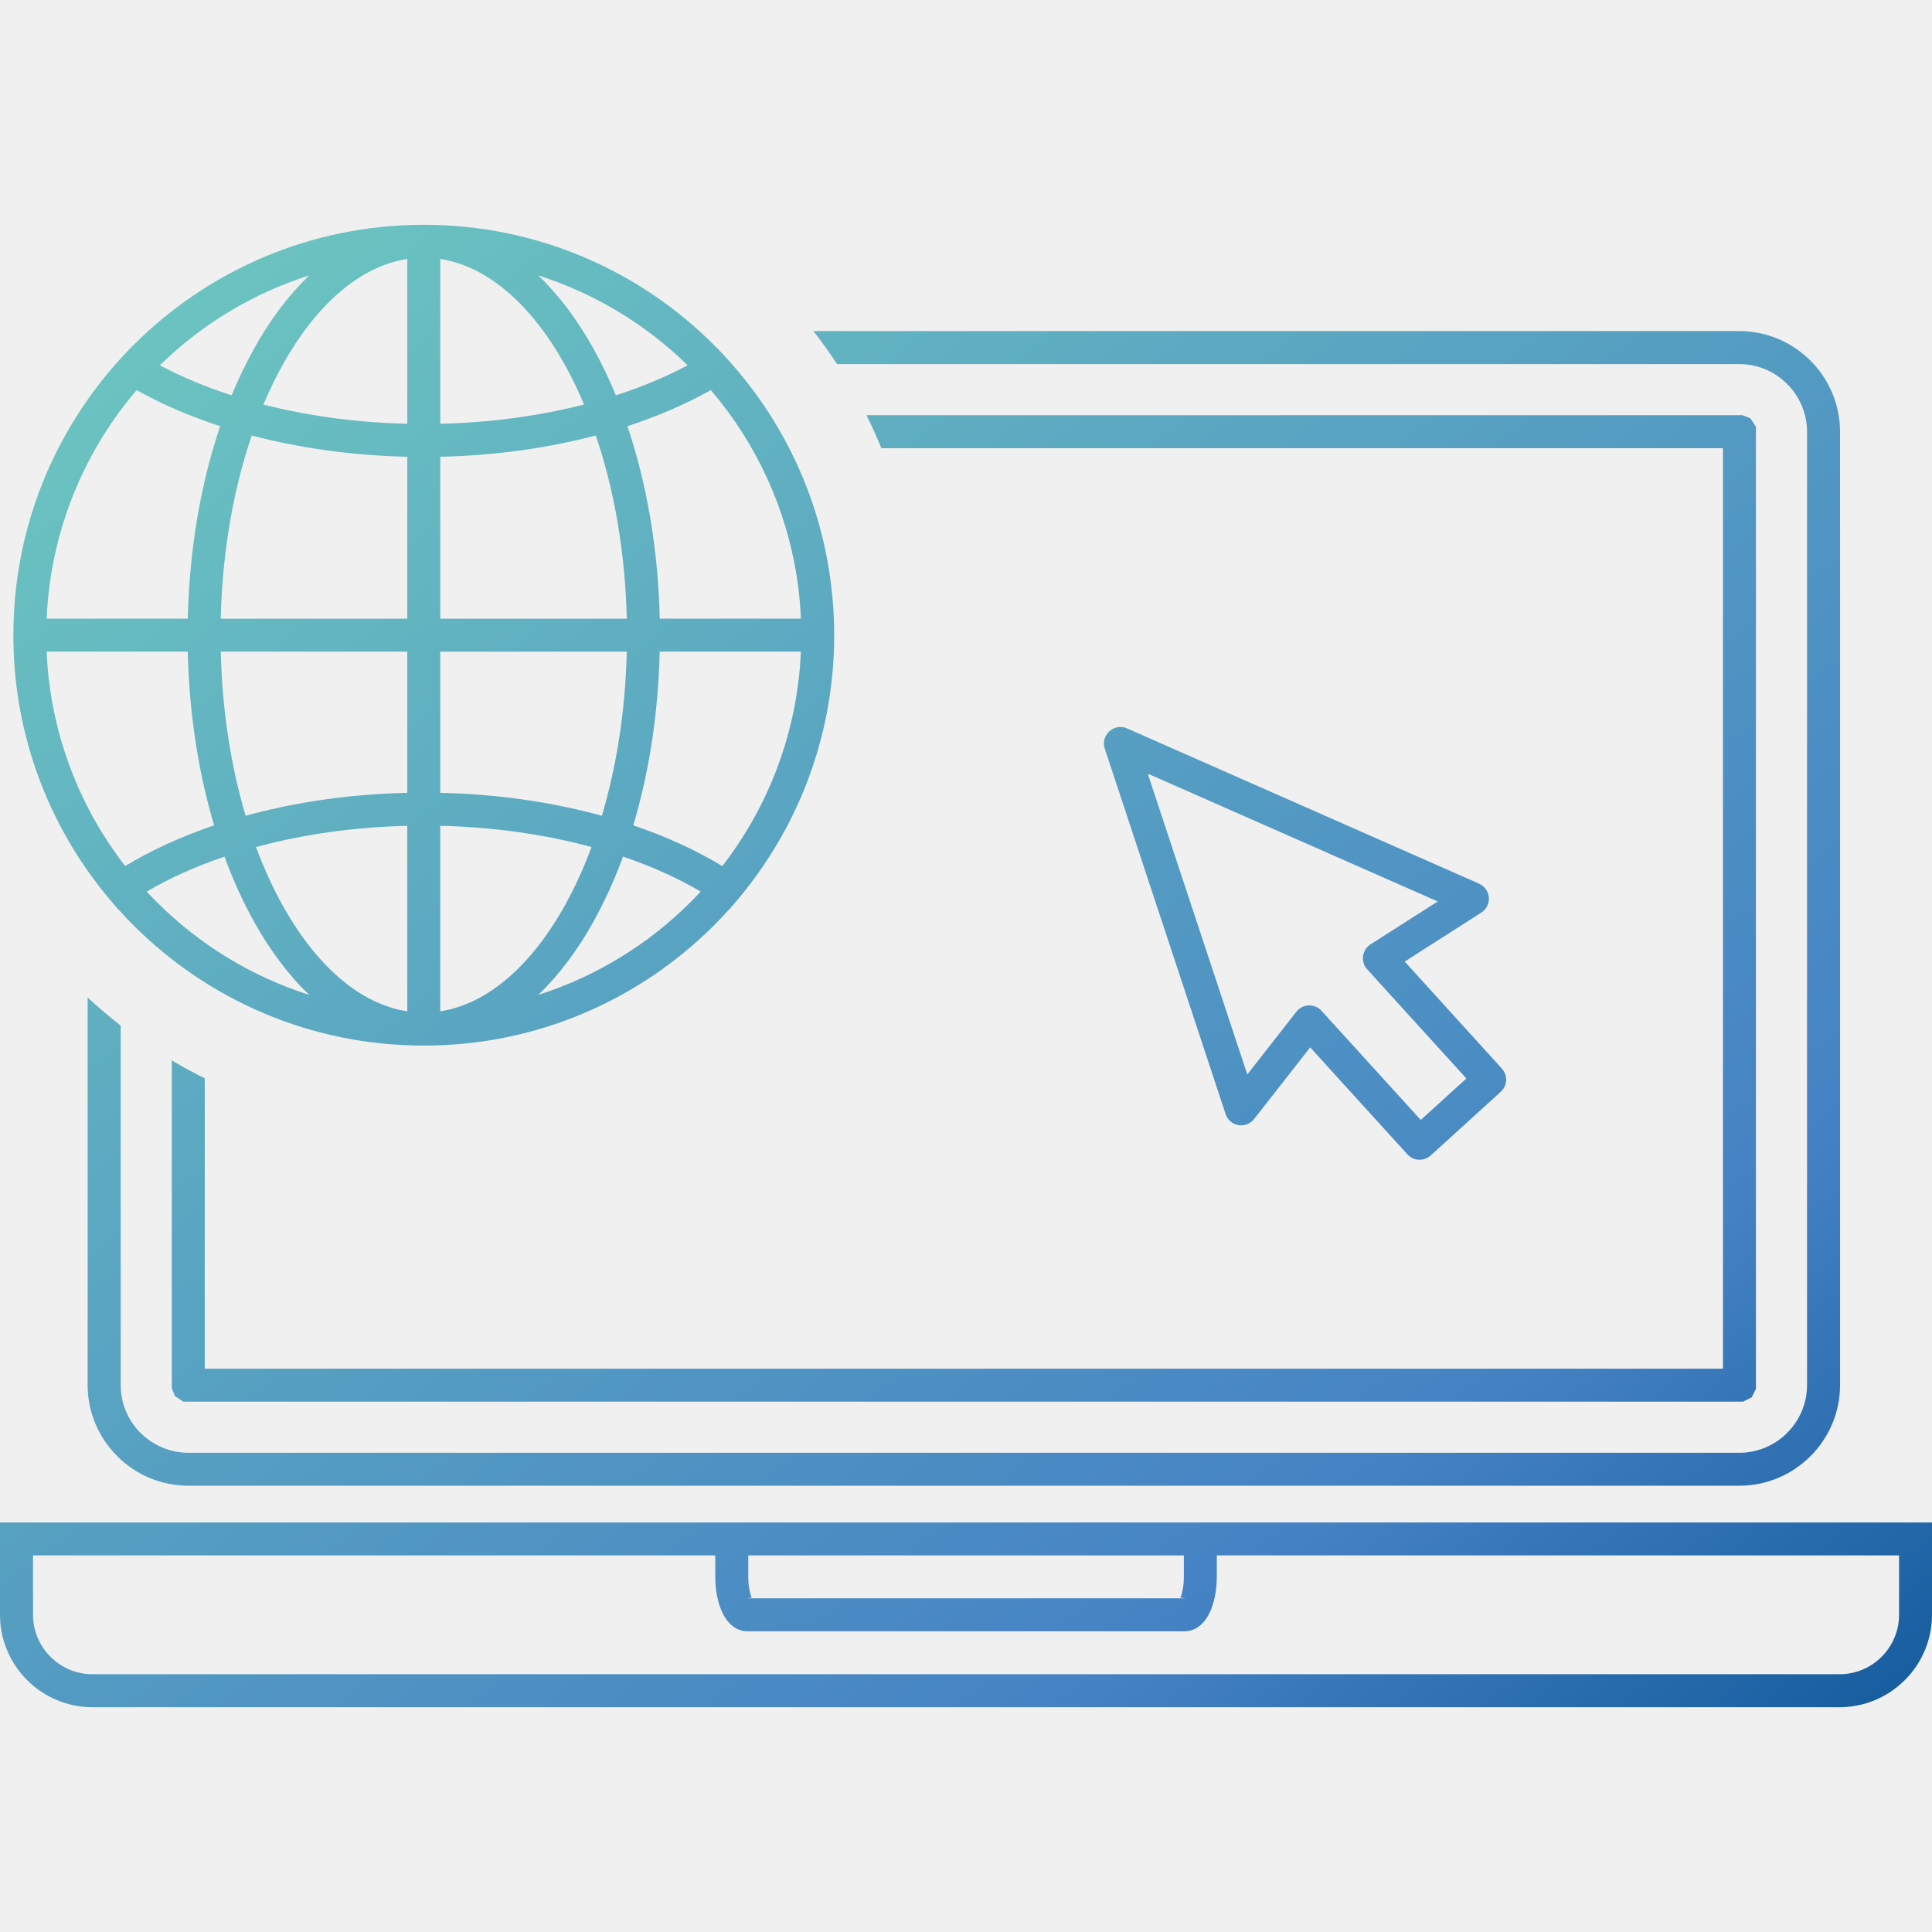
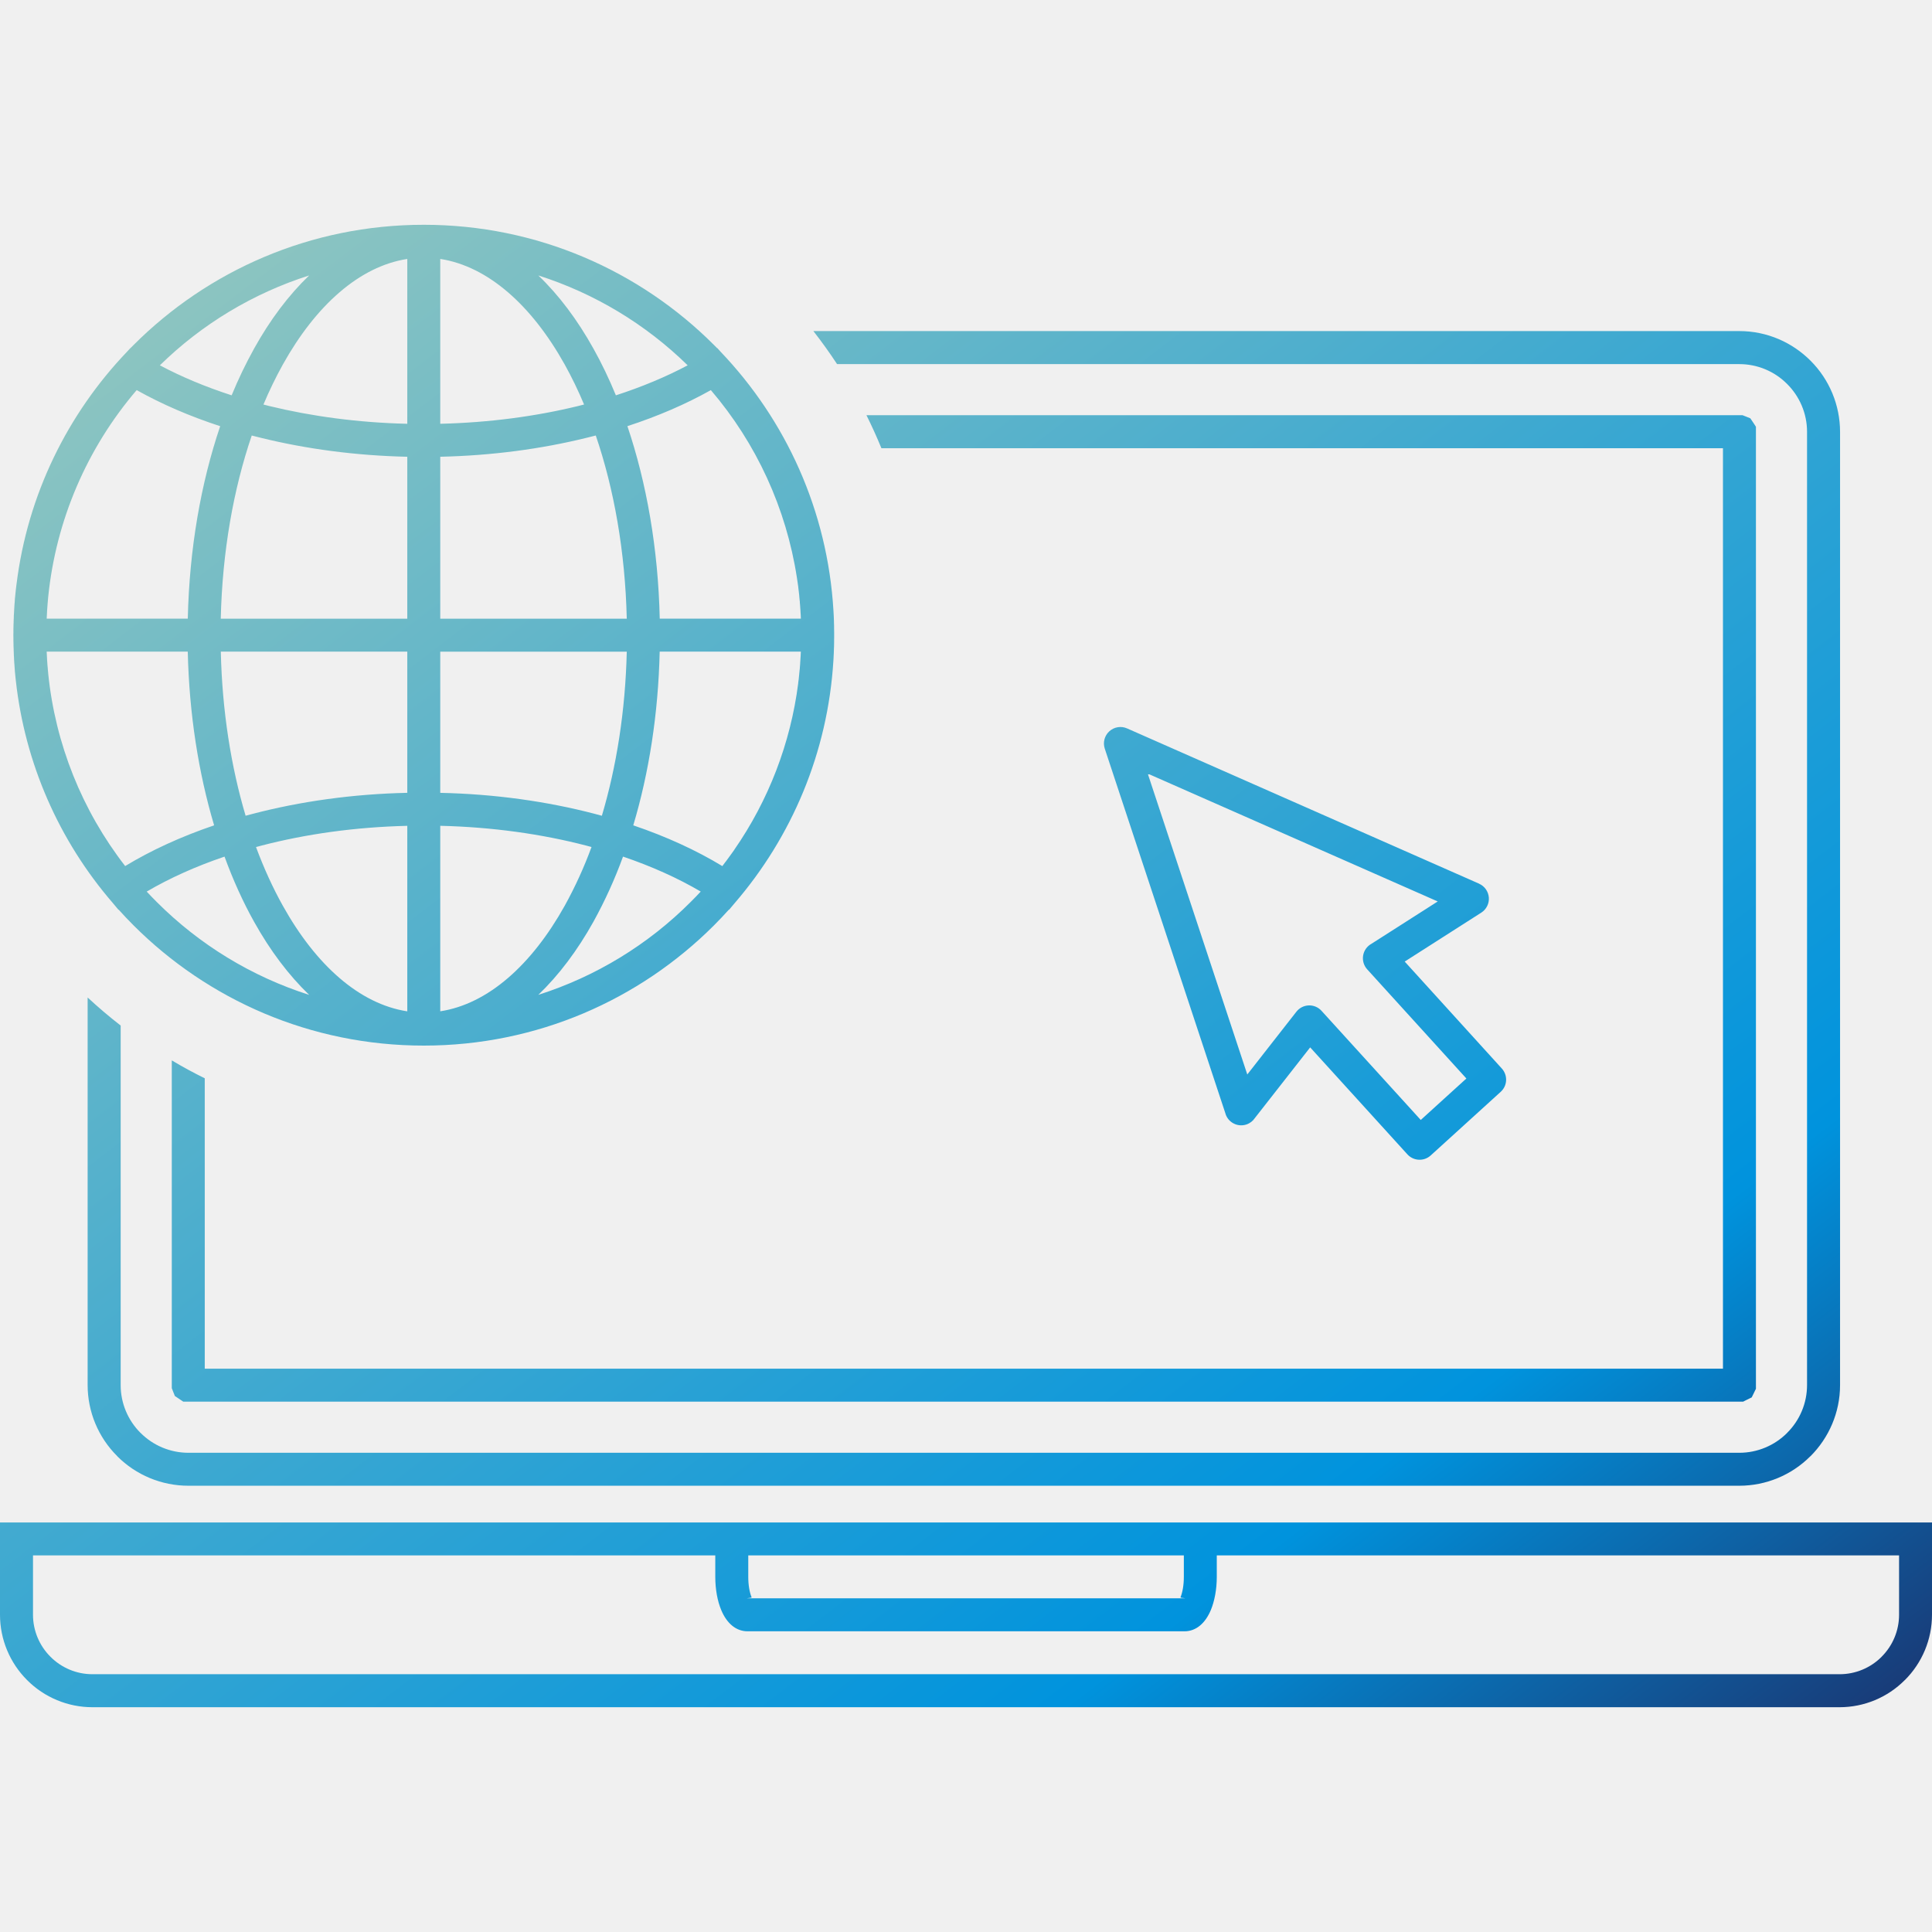
<svg xmlns="http://www.w3.org/2000/svg" width="200" height="200" fill="none">
-   <g clip-path="url(#clip0)">
-     <path d="M1.71 157.603H200v9.561a9.544 9.544 0 01-2.81 6.757h-.005a9.518 9.518 0 01-6.745 2.81H9.562a9.544 9.544 0 01-6.758-2.81A9.554 9.554 0 010 167.164v-9.561h1.71zm54.015-129.09c2.12 2.023 4.043 4.587 5.71 7.578.841 1.5 1.616 3.12 2.321 4.833 2.704-.876 5.197-1.92 7.432-3.106a39.05 39.05 0 00-15.463-9.305zm18.512 7.522l.015-.004.336.372c6.747 7.06 11.083 16.444 11.692 26.832l.014.25.014.248.01.251.01.242v.01l.005.25.01.252v.251l.004.212v.04l.005.256v.492l-.005.233v.241l-.004.238-.005.236-.01.233-.015.473v.005l-.014.231-.01.238-.014.236c-.578 9.587-4.341 18.317-10.236 25.155l-.564.67-.02-.014a41.898 41.898 0 01-1.545 1.63c-7.689 7.689-18.31 12.446-30.042 12.446-11.731 0-22.355-4.757-30.043-12.446a40.249 40.249 0 01-1.545-1.63l-.019.014-.583-.7a42.278 42.278 0 01-10.04-23.023l-.026-.236-.045-.463-.02-.196-.005-.035-.014-.238-.019-.231-.015-.238-.019-.231-.005-.107-.01-.126-.009-.236-.01-.18-.005-.055-.014-.448-.005-.026v-.015l-.004-.22-.01-.233-.005-.09v-.146l-.006-.237-.004-.165v-.309l-.005-.242.005-.25v-.297l.004-.211.006-.252v-.08l.01-.171.01-.377.009-.125.004-.252.01-.166.006-.08.014-.252.01-.21.004-.047.014-.24.016-.252h.004l.02-.252.013-.247.076-.739.026-.252.03-.245.031-.242C2.848 51.207 7.002 42.84 13.16 36.4l.332-.362.01.005.326-.328c7.69-7.693 18.312-12.446 30.043-12.446 11.73 0 22.355 4.753 30.043 12.446l.327.328-.004-.008zm-1.695 56.26c-2.378-1.396-5.082-2.613-8.047-3.62a47.722 47.722 0 01-3.062 6.74c-1.665 2.987-3.59 5.545-5.71 7.573a39.015 39.015 0 0015.768-9.61c.358-.354.706-.716 1.048-1.084h.002zM32.005 102.99c-2.113-2.029-4.042-4.587-5.705-7.573-1.147-2.054-2.171-4.315-3.057-6.74-2.97 1.006-5.674 2.223-8.056 3.62.342.367.694.73 1.047 1.083a39.066 39.066 0 0015.77 9.61zM16.549 37.818c2.234 1.187 4.726 2.23 7.43 3.106a46.349 46.349 0 012.322-4.833c1.66-2.99 3.59-5.555 5.705-7.578a39.018 39.018 0 00-15.456 9.305h-.002zm-2.402 2.567a38.933 38.933 0 00-9.153 21.37l-.005.049-.036.402-.004.04-.03.368-.01.131-.005.07-.014.202-.016.206v.015l-.024.498-.006.1-.01.206H19.44c.162-7.256 1.365-14.053 3.353-19.923-3.168-1.032-6.067-2.291-8.645-3.736v.002zM4.832 67.458c.01.256.019.514.04.765v.035l.035.499v.035l.036.372.005.09.009.1.035.373v.014a38.852 38.852 0 007.966 19.913c2.699-1.637 5.8-3.056 9.208-4.215-1.611-5.407-2.582-11.516-2.729-17.985H4.832v.004zm69.945 22.199l.116-.151V89.5l.111-.147.111-.146.066-.08.051-.073.443-.608.059-.08.268-.378v-.005a38.899 38.899 0 006.63-17.258v-.056l.026-.191.026-.18.004-.06.014-.13.031-.31.005-.053v-.015l.02-.186.019-.188.014-.1.005-.09.015-.187.014-.186.01-.147v-.045l.014-.188.01-.156v-.035l.015-.191.01-.193.004-.075.005-.111.01-.196H68.291c-.147 6.469-1.118 12.576-2.735 17.983 3.415 1.159 6.517 2.579 9.215 4.216h.005zm7.718-29.858a38.994 38.994 0 00-8.907-19.415c-2.577 1.446-5.483 2.704-8.639 3.731 1.983 5.878 3.187 12.668 3.347 19.928h14.61l-.009-.205-.004-.1-.005-.107-.014-.2-.01-.193v-.014l-.015-.207-.014-.201-.014-.202-.02-.206-.005-.161-.01-.04-.019-.201-.02-.202-.004-.05-.01-.151-.026-.202-.014-.135-.005-.066-.01-.046-.04-.352v-.026l-.025-.18-.118-.797zm-36.92-32.993V43.87c5.08-.122 9.903-.77 14.293-1.844l.595-.151a41.833 41.833 0 00-2-4.134c-3.423-6.132-7.94-10.17-12.889-10.936v.001zm0 20.477v16.763h19.308c-.166-6.943-1.314-13.414-3.208-18.962a47.1 47.1 0 01-.993.247c-4.662 1.147-9.762 1.832-15.11 1.952h.002zm0 20.175v14.617c5.669.12 11.066.89 15.96 2.165l.77.207c1.516-5.086 2.432-10.851 2.578-16.988H45.574v-.001zm0 18.03v19.202c4.948-.761 9.465-4.799 12.889-10.936a43.55 43.55 0 002.77-6.072l-.55-.147c-4.606-1.198-9.712-1.919-15.11-2.049v.001zm-3.413 19.203V85.489c-5.398.13-10.504.851-15.105 2.049l-.555.148c.816 2.194 1.742 4.223 2.774 6.072 3.42 6.137 7.931 10.175 12.886 10.936v-.003zm0-22.616V67.458H22.858c.14 6.137 1.057 11.902 2.568 16.987l.775-.206c4.893-1.274 10.286-2.044 15.961-2.166v.002zm0-18.03V47.284c-5.348-.12-10.448-.805-15.116-1.952-.332-.08-.664-.16-.985-.247-1.893 5.549-3.047 12.02-3.208 18.962h19.309zm0-20.175V26.806c-4.955.766-9.467 4.804-12.886 10.936a42.529 42.529 0 00-2.004 4.134l.59.153c4.395 1.072 9.219 1.722 14.3 1.842v-.001zm76.649 36.21l10.308 31.151 5.08-6.495a1.7 1.7 0 012.602-.099l10.276 11.302 2.356-2.144 2.367-2.149-10.272-11.304a1.708 1.708 0 01.453-2.647l6.852-4.377-30.023-13.236.002-.001h-.001zm8.062 35.239l-12.507-37.817a1.706 1.706 0 012.306-2.099l36.447 16.076v.005a1.704 1.704 0 01.226 2.99l-7.93 5.067 10.053 11.072c.635.7.584 1.777-.111 2.408l-3.626 3.297-3.625 3.293a1.707 1.707 0 01-2.411-.111l-10.066-11.076-5.725 7.314c-.2.301-.502.544-.881.67a1.708 1.708 0 01-2.154-1.087l.003-.002h.001zm-37.182-72.34h90.689l.318.126h.005l.492.2.292.434.005.005.282.433v99.59l-.187.377v.005l-.251.509-.509.251h-.005l-.378.192H18.975l-.427-.287-.006-.005-.438-.292-.196-.492v-.005l-.125-.318v-33.931a47.567 47.567 0 003.413 1.853v30.06h157.165V46.398H91.243a51.826 51.826 0 00-1.55-3.42h-.001zm-5.49-8.706h95.859c2.865 0 5.474 1.173 7.362 3.062a10.417 10.417 0 013.06 7.362v98.688c0 2.865-1.177 5.473-3.06 7.361h-.01a10.392 10.392 0 01-7.351 3.057H19.495a10.4 10.4 0 01-7.361-3.057v-.009a10.362 10.362 0 01-3.062-7.35V103.26a50.543 50.543 0 003.42 2.904v37.223a6.98 6.98 0 002.053 4.944h.005a6.986 6.986 0 004.945 2.06h160.566a6.988 6.988 0 004.946-2.06v-.005a6.966 6.966 0 002.058-4.939v-98.69c0-1.923-.791-3.68-2.058-4.944a6.963 6.963 0 00-4.946-2.06H86.654a51.469 51.469 0 00-2.451-3.418l-.002-.002zm41.76 126.743v2.221c0 1.304-.238 2.523-.614 3.429-.569 1.365-1.526 2.206-2.73 2.206H77.389c-1.209 0-2.165-.841-2.73-2.206-.381-.906-.613-2.125-.613-3.429v-2.221H3.416v6.149a6.14 6.14 0 001.808 4.341 6.118 6.118 0 004.34 1.808h180.879a6.13 6.13 0 004.34-1.803v-.005a6.136 6.136 0 001.808-4.341v-6.149h-70.63zm-48.501 0v2.221c0 .856.135 1.606.348 2.12.01.02-.036.031-.1.041l-.135.059h44.861l-.136-.059c-.066-.01-.099-.02-.094-.041.21-.514.347-1.258.347-2.12v-2.221H77.46zm45.157 4.441c.228 0-.135-.026-.323-.059l.136.059h.187zm-45.226 0h.18l.135-.059c-.18.041-.549.059-.317.059h.002z" fill="url(#paint0_linear)" />
-   </g>
+   <path d="M1.71 157.603H200v9.561a9.544 9.544 0 01-2.81 6.757h-.005a9.518 9.518 0 01-6.745 2.81H9.562a9.544 9.544 0 01-6.758-2.81A9.554 9.554 0 010 167.164v-9.561h1.71zm54.015-129.09c2.12 2.023 4.043 4.587 5.71 7.578.841 1.5 1.616 3.12 2.321 4.833 2.704-.876 5.197-1.92 7.432-3.106a39.05 39.05 0 00-15.463-9.305zm18.512 7.522l.015-.004.336.372c6.747 7.06 11.083 16.444 11.692 26.832l.014.25.014.248.01.251.01.242v.01l.005.25.01.252v.251l.004.212v.04l.005.256v.492l-.005.233v.241l-.004.238-.005.236-.01.233-.015.473v.005l-.014.231-.01.238-.014.236c-.578 9.587-4.341 18.317-10.236 25.155l-.564.67-.02-.014a41.898 41.898 0 01-1.545 1.63c-7.689 7.689-18.31 12.446-30.042 12.446-11.731 0-22.355-4.757-30.043-12.446a40.249 40.249 0 01-1.545-1.63l-.019.014-.583-.7a42.278 42.278 0 01-10.04-23.023l-.026-.236-.045-.463-.02-.196-.005-.035-.014-.238-.019-.231-.015-.238-.019-.231-.005-.107-.01-.126-.009-.236-.01-.18-.005-.055-.014-.448-.005-.026v-.015l-.004-.22-.01-.233-.005-.09v-.146l-.006-.237-.004-.165v-.309l-.005-.242.005-.25v-.297l.004-.211.006-.252v-.08l.01-.171.01-.377.009-.125.004-.252.01-.166.006-.08.014-.252.01-.21.004-.047.014-.24.016-.252h.004l.02-.252.013-.247.076-.739.026-.252.03-.245.031-.242C2.848 51.207 7.002 42.84 13.16 36.4l.332-.362.01.005.326-.328c7.69-7.693 18.312-12.446 30.043-12.446 11.73 0 22.355 4.753 30.043 12.446l.327.328-.004-.008zm-1.695 56.26c-2.378-1.396-5.082-2.613-8.047-3.62a47.722 47.722 0 01-3.062 6.74c-1.665 2.987-3.59 5.545-5.71 7.573a39.015 39.015 0 0015.768-9.61c.358-.354.706-.716 1.048-1.084h.002zM32.005 102.99c-2.113-2.029-4.042-4.587-5.705-7.573-1.147-2.054-2.171-4.315-3.057-6.74-2.97 1.006-5.674 2.223-8.056 3.62.342.367.694.73 1.047 1.083a39.066 39.066 0 0015.77 9.61zM16.549 37.818c2.234 1.187 4.726 2.23 7.43 3.106a46.349 46.349 0 012.322-4.833c1.66-2.99 3.59-5.555 5.705-7.578a39.018 39.018 0 00-15.456 9.305h-.002zm-2.402 2.567a38.933 38.933 0 00-9.153 21.37l-.005.049-.036.402-.004.04-.03.368-.01.131-.005.07-.014.202-.016.206v.015l-.024.498-.006.1-.01.206H19.44c.162-7.256 1.365-14.053 3.353-19.923-3.168-1.032-6.067-2.291-8.645-3.736v.002zM4.832 67.458c.01.256.019.514.04.765v.035l.035.499v.035l.036.372.005.09.009.1.035.373v.014a38.852 38.852 0 007.966 19.913c2.699-1.637 5.8-3.056 9.208-4.215-1.611-5.407-2.582-11.516-2.729-17.985H4.832v.004zm69.945 22.199l.116-.151V89.5l.111-.147.111-.146.066-.08.051-.073.443-.608.059-.08.268-.378v-.005a38.899 38.899 0 006.63-17.258v-.056l.026-.191.026-.18.004-.06.014-.13.031-.31.005-.053v-.015l.02-.186.019-.188.014-.1.005-.09.015-.187.014-.186.01-.147v-.045l.014-.188.01-.156v-.035l.015-.191.01-.193.004-.075.005-.111.01-.196H68.291c-.147 6.469-1.118 12.576-2.735 17.983 3.415 1.159 6.517 2.579 9.215 4.216h.005zm7.718-29.858a38.994 38.994 0 00-8.907-19.415c-2.577 1.446-5.483 2.704-8.639 3.731 1.983 5.878 3.187 12.668 3.347 19.928h14.61l-.009-.205-.004-.1-.005-.107-.014-.2-.01-.193v-.014l-.015-.207-.014-.201-.014-.202-.02-.206-.005-.161-.01-.04-.019-.201-.02-.202-.004-.05-.01-.151-.026-.202-.014-.135-.005-.066-.01-.046-.04-.352v-.026l-.025-.18-.118-.797zm-36.92-32.993V43.87c5.08-.122 9.903-.77 14.293-1.844l.595-.151a41.833 41.833 0 00-2-4.134c-3.423-6.132-7.94-10.17-12.889-10.936v.001zm0 20.477v16.763h19.308c-.166-6.943-1.314-13.414-3.208-18.962a47.1 47.1 0 01-.993.247c-4.662 1.147-9.762 1.832-15.11 1.952h.002zm0 20.175v14.617c5.669.12 11.066.89 15.96 2.165l.77.207c1.516-5.086 2.432-10.851 2.578-16.988H45.574v-.001zm0 18.03v19.202c4.948-.761 9.465-4.799 12.889-10.936a43.55 43.55 0 002.77-6.072l-.55-.147c-4.606-1.198-9.712-1.919-15.11-2.049v.001zm-3.413 19.203V85.489c-5.398.13-10.504.851-15.105 2.049l-.555.148c.816 2.194 1.742 4.223 2.774 6.072 3.42 6.137 7.931 10.175 12.886 10.936v-.003zm0-22.616V67.458H22.858c.14 6.137 1.057 11.902 2.568 16.987l.775-.206c4.893-1.274 10.286-2.044 15.961-2.166v.002zm0-18.03V47.284c-5.348-.12-10.448-.805-15.116-1.952-.332-.08-.664-.16-.985-.247-1.893 5.549-3.047 12.02-3.208 18.962h19.309zm0-20.175V26.806c-4.955.766-9.467 4.804-12.886 10.936a42.529 42.529 0 00-2.004 4.134l.59.153c4.395 1.072 9.219 1.722 14.3 1.842v-.001zm76.649 36.21l10.308 31.151 5.08-6.495a1.7 1.7 0 012.602-.099l10.276 11.302 2.356-2.144 2.367-2.149-10.272-11.304a1.708 1.708 0 01.453-2.647l6.852-4.377-30.023-13.236.002-.001h-.001zm8.062 35.239l-12.507-37.817a1.706 1.706 0 012.306-2.099l36.447 16.076v.005a1.704 1.704 0 01.226 2.99l-7.93 5.067 10.053 11.072c.635.7.584 1.777-.111 2.408l-3.626 3.297-3.625 3.293a1.707 1.707 0 01-2.411-.111l-10.066-11.076-5.725 7.314c-.2.301-.502.544-.881.67a1.708 1.708 0 01-2.154-1.087l.003-.002h.001zm-37.182-72.34h90.689l.318.126h.005l.492.2.292.434.005.005.282.433v99.59l-.187.377v.005l-.251.509-.509.251h-.005l-.378.192H18.975l-.427-.287-.006-.005-.438-.292-.196-.492v-.005l-.125-.318v-33.931a47.567 47.567 0 003.413 1.853v30.06h157.165V46.398H91.243a51.826 51.826 0 00-1.55-3.42h-.001zm-5.49-8.706h95.859c2.865 0 5.474 1.173 7.362 3.062a10.417 10.417 0 013.06 7.362v98.688c0 2.865-1.177 5.473-3.06 7.361h-.01a10.392 10.392 0 01-7.351 3.057H19.495a10.4 10.4 0 01-7.361-3.057v-.009a10.362 10.362 0 01-3.062-7.35V103.26a50.543 50.543 0 003.42 2.904v37.223a6.98 6.98 0 002.053 4.944h.005a6.986 6.986 0 004.945 2.06h160.566a6.988 6.988 0 004.946-2.06v-.005a6.966 6.966 0 002.058-4.939v-98.69c0-1.923-.791-3.68-2.058-4.944a6.963 6.963 0 00-4.946-2.06H86.654a51.469 51.469 0 00-2.451-3.418l-.002-.002zm41.76 126.743v2.221c0 1.304-.238 2.523-.614 3.429-.569 1.365-1.526 2.206-2.73 2.206H77.389c-1.209 0-2.165-.841-2.73-2.206-.381-.906-.613-2.125-.613-3.429v-2.221H3.416v6.149a6.14 6.14 0 001.808 4.341 6.118 6.118 0 004.34 1.808h180.879a6.13 6.13 0 004.34-1.803v-.005a6.136 6.136 0 001.808-4.341v-6.149h-70.63zm-48.501 0v2.221c0 .856.135 1.606.348 2.12.01.02-.036.031-.1.041l-.135.059h44.861l-.136-.059c-.066-.01-.099-.02-.094-.041.21-.514.347-1.258.347-2.12v-2.221H77.46zm45.157 4.441c.228 0-.135-.026-.323-.059l.136.059h.187zm-45.226 0h.18l.135-.059c-.18.041-.549.059-.317.059h.002z" fill="url(#paint0_linear)" />
  <defs>
    <linearGradient id="paint0_linear" x1="0" y1="47" x2="147.309" y2="239.936" gradientUnits="userSpaceOnUse">
-       <stop stop-color="#6BC3C0" />
-       <stop offset=".7" stop-color="#4582C4" />
-       <stop offset="1" stop-color="#044F90" />
+       <stop stop-color="#8BC4C1" />
+       <stop offset=".7" stop-color="#0093DD" />
+       <stop offset="1" stop-color="#23164D" />
    </linearGradient>
-     <clipPath id="clip0">
-       <path fill="#fff" d="M0 23h200v154H0z" />
-     </clipPath>
  </defs>
</svg>
